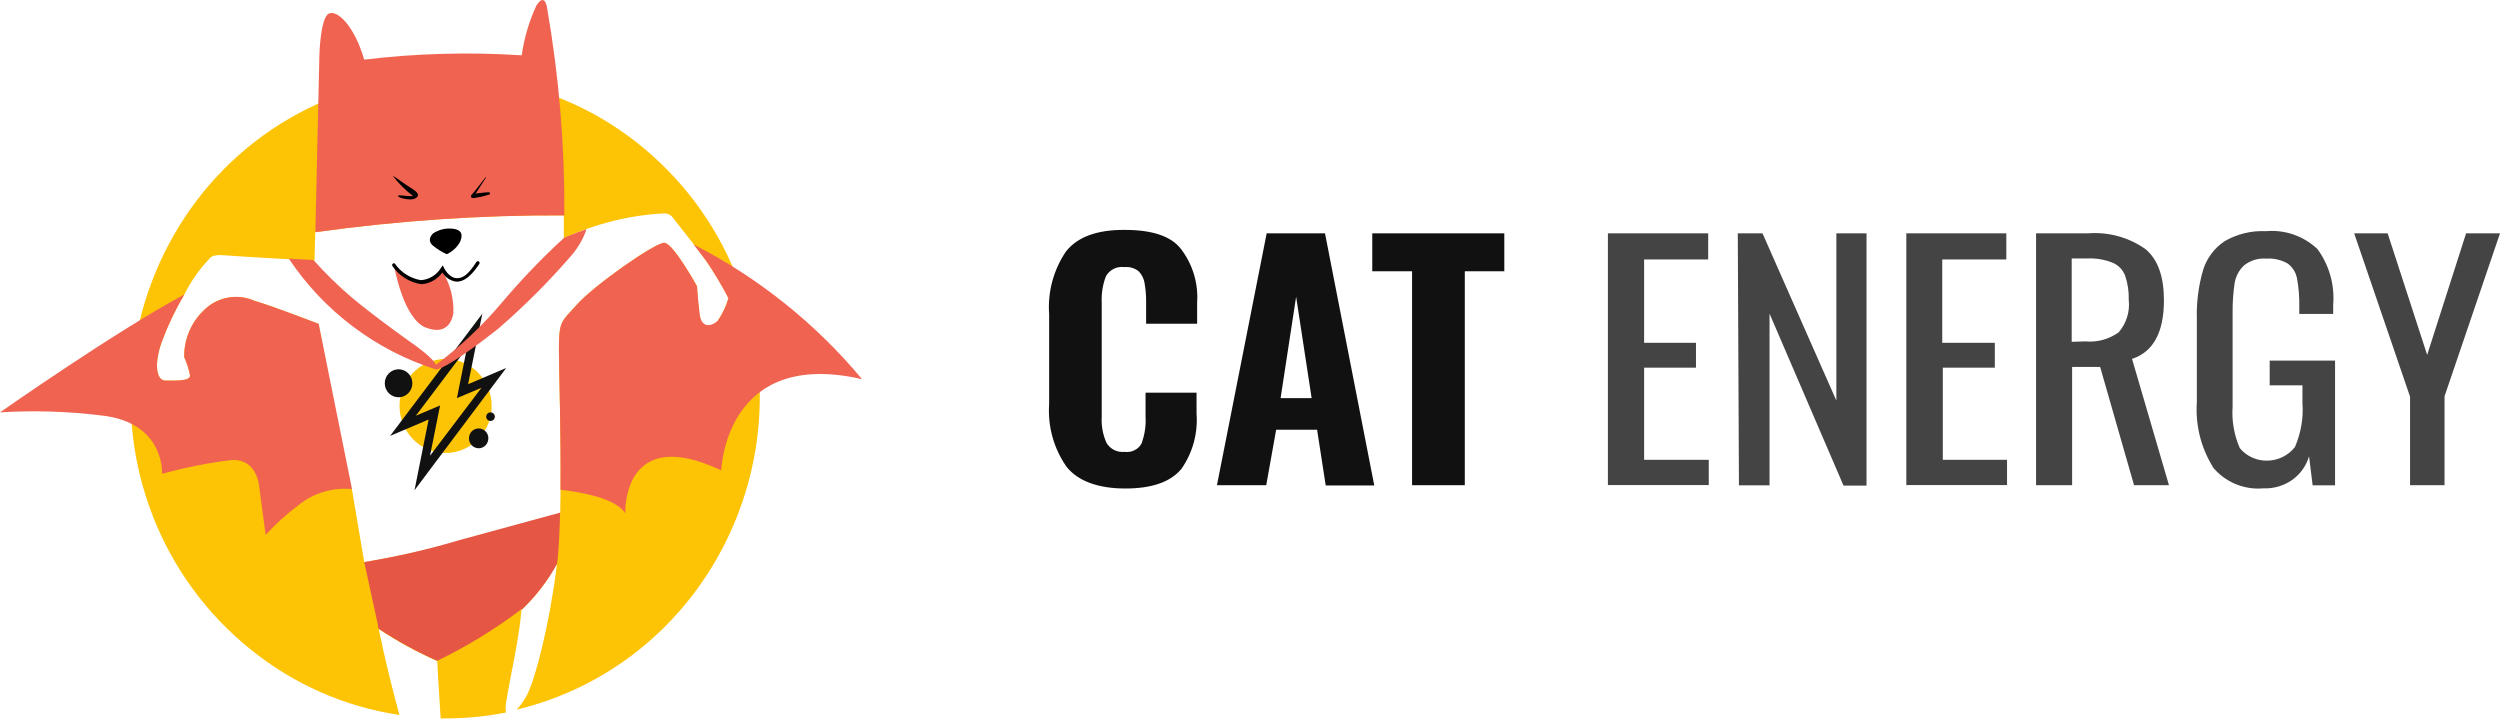
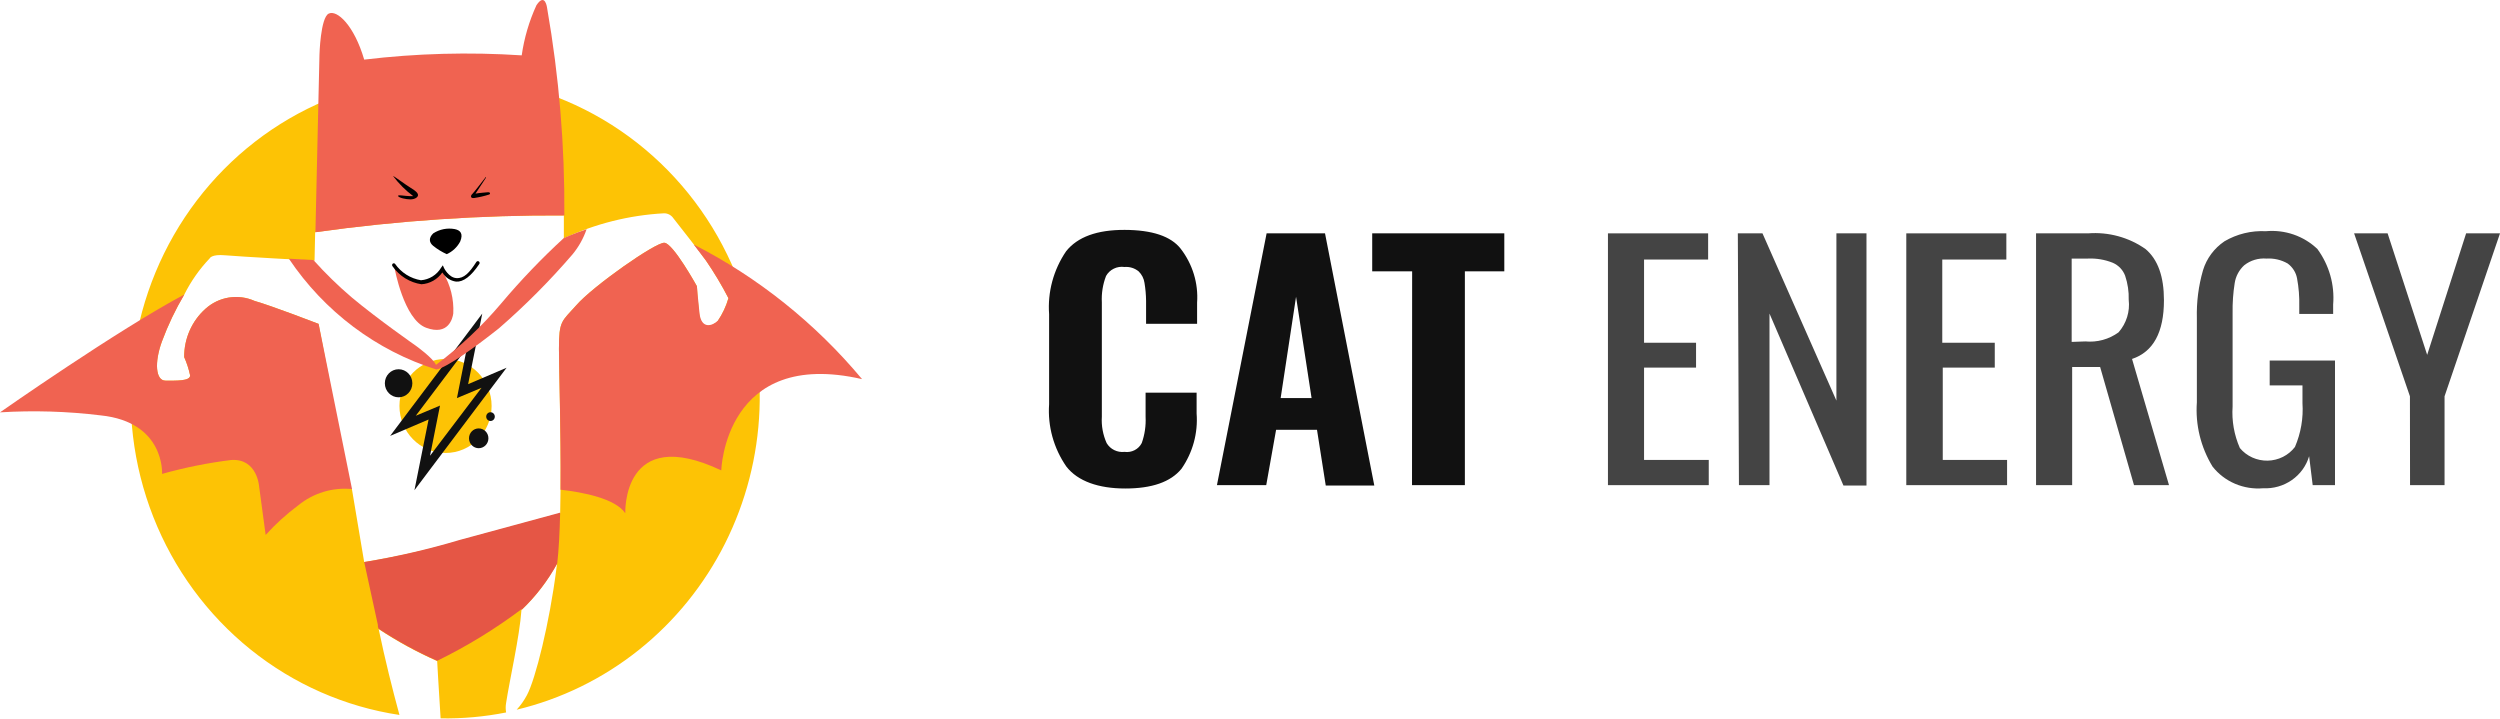
- <svg xmlns="http://www.w3.org/2000/svg" width="174" height="50" fill="none">
-   <path fill="#FDC305" d="M51.2 19.05a22.3 22.3 0 0 0-6.88-9.13A21.5 21.5 0 0 0 22.7 6.97a21.95 21.95 0 0 0-9 6.97 22.76 22.76 0 0 0-3.04 22.04 22.31 22.31 0 0 0 6.78 9.22c3 2.42 6.57 4 10.36 4.56-.5-1.82-1-3.84-1.44-5.98 1.29.86 2.65 1.6 4.07 2.23 0 0 .1 1.88.24 3.99 1.53.02 3.05-.11 4.55-.41a1.9 1.9 0 0 1 0-.67c.25-1.63.94-4.57 1.07-6.46.99-.94 1.83-2.03 2.48-3.24l-.05.39c-.47 3.71-1.45 7.68-2.05 8.78-.2.37-.43.7-.71 1 3.1-.74 6-2.16 8.5-4.15 2.5-2 4.55-4.53 6-7.42a22.73 22.73 0 0 0 .75-18.77Zm-1.25 3.3c-.38.38-1.15.64-1.28-.5a30.8 30.8 0 0 1-.16-1.93s-1.65-2.99-2.27-3.02c-.62-.04-4.99 3.02-6.14 4.36-1 1.12-1.2 1.05-1.2 3.03 0 1.49.19 7.12.09 11.43l-6.97 1.9a53.8 53.8 0 0 1-6.67 1.5l-.86-5.09h-.12l-2.2-11.49s-3.25-1.26-4.45-1.6a3.16 3.16 0 0 0-3.42.55 4.42 4.42 0 0 0-1.48 3.36c.18.4.32.83.4 1.27.05.42-1.02.37-1.7.37-.69 0-.79-1.25-.25-2.73.42-1.13.94-2.22 1.56-3.26.46-.93 1.06-1.78 1.77-2.52 0 0 .12-.3 1.07-.21.95.09 6.22.37 6.22.37l.05-1.98c5.73-.8 11.51-1.2 17.3-1.17v1.6a18.95 18.95 0 0 1 6.97-1.74.76.76 0 0 1 .65.34c.3.37 2.06 2.61 2.27 2.94.57.83 1.1 1.7 1.57 2.61a5.5 5.5 0 0 1-.75 1.6v.02Z" />
-   <path fill="#F06351" d="m48.28 17.02.86 1.12c.57.84 1.1 1.72 1.56 2.62a5.5 5.5 0 0 1-.73 1.55c-.38.38-1.16.63-1.28-.5-.13-1.14-.18-1.89-.18-1.89s-1.65-2.99-2.27-3.02c-.62-.04-4.99 3.02-6.14 4.36-1 1.12-1.2 1.05-1.2 3.03 0 1.3.15 5.8.11 9.8 1.55.17 3.83.6 4.51 1.63 0 0-.25-6.26 6.68-2.98 0 0 .24-8.54 9.8-6.35a37.5 37.5 0 0 0-11.72-9.37ZM39.28 15c.03-4.84-.37-9.67-1.2-14.43 0 0-.13-1.13-.74-.2-.51 1.1-.86 2.27-1.03 3.48a59.42 59.42 0 0 0-10.96.3c-.7-2.4-1.9-3.49-2.47-3.2-.58.29-.65 2.86-.65 2.86l-.28 12.35c5.74-.8 11.53-1.2 17.33-1.17Z" />
-   <path fill="#E55645" d="M38.78 39.22c.11-.93.17-2.17.2-3.54l-6.96 1.9a53.8 53.8 0 0 1-6.67 1.54l.95 4.36c0 .1 0 .2.06.29 1.3.85 2.65 1.6 4.07 2.22 2.07-1 4.04-2.21 5.88-3.6v.05c.98-.94 1.82-2.02 2.47-3.22Z" />
-   <path fill="#000" d="M27.37 12.26c-.05-.08.85.6 1.2.8.35.22.52.37.52.52 0 .15-.22.3-.53.3-.3 0-.78-.1-.85-.23-.07-.12.51 0 .8 0h.25c-.53-.4-1-.86-1.4-1.39ZM33.78 12.36s-.86 1.12-.93 1.17c-.08.05-.15.3.16.25.35-.05.7-.13 1.04-.24.1-.06.06-.18-.1-.16-.16.02-.58.04-.85.1l.72-1.11s.03-.1-.04-.01ZM31.1 17.69c.4-.18.72-.49.93-.87.24-.58 0-.8-.38-.88-.52-.1-1.05.01-1.5.3-.33.32-.29.64 0 .87.3.24.6.43.94.58Z" />
-   <path fill="#F06351" d="M30.79 18.79a1.46 1.46 0 0 1-1.25.86c-.47.04-.94-.1-1.32-.39-.17-.1-.32-.24-.45-.4a.85.85 0 0 0-.31-.21s.64 3.59 2.2 4.16c1.55.58 1.84-.66 1.89-1 .05-.99-.2-1.97-.7-2.82 0-.26-.02-.09-.06-.2Z" />
-   <path fill="#000" d="M29.33 19.78a2.96 2.96 0 0 1-2-1.24.13.13 0 0 1 0-.18.12.12 0 0 1 .13-.03l.03.03a2.78 2.78 0 0 0 1.8 1.14 1.78 1.78 0 0 0 1.41-.87l.12-.16.09.19s.32.66.85.7c.53.03.9-.37 1.4-1.13a.12.12 0 0 1 .17-.03c.02.01.04.04.05.08 0 .03 0 .06-.02.09-.57.86-1.1 1.27-1.62 1.23a1.3 1.3 0 0 1-.95-.64 1.95 1.95 0 0 1-1.46.82Z" />
-   <path fill="#FDC305" d="M31 31.53c1.78 0 3.22-1.47 3.22-3.27 0-1.81-1.44-3.28-3.21-3.28a3.24 3.24 0 0 0-3.2 3.28c0 1.8 1.43 3.27 3.2 3.27Z" />
-   <path fill="#111" d="m35.26 25.6-2.68 1.14.99-4.91-6.42 8.51 2.68-1.14-.98 4.92 6.4-8.53Zm-6.32 3.34 3.56-4.72-.7 3.49 1.71-.72-3.58 4.73.7-3.5-1.7.72ZM27.74 27.65c.53 0 .96-.43.96-.97a.97.97 0 0 0-.96-.98.97.97 0 0 0-.96.98c0 .54.43.97.96.97ZM33.32 31.2c.37 0 .67-.31.67-.7 0-.37-.3-.68-.67-.68-.38 0-.68.3-.68.69 0 .38.3.69.68.69ZM34.14 29.3a.3.3 0 0 0 .3-.3.3.3 0 0 0-.3-.3.3.3 0 0 0-.3.3c0 .17.13.3.3.3Z" />
-   <path fill="#F06351" d="M39.24 16.57c-1.55 1.42-3 2.94-4.36 4.55a27.48 27.48 0 0 1-4.54 4.27c-.19-.46-1.4-1.32-1.4-1.32s-2.68-1.88-4.44-3.35c-.95-.81-1.85-1.69-2.68-2.62L20.1 18a19.39 19.39 0 0 0 10.26 7.72c.73-.13 2.8-1.64 4.35-2.87a49.8 49.8 0 0 0 5.13-5.15c.43-.52.76-1.1.98-1.75-.98.34-1.6.62-1.6.62ZM22.18 22.54s-3.26-1.26-4.46-1.6a3.16 3.16 0 0 0-3.42.55 4.42 4.42 0 0 0-1.48 3.36c.18.4.32.83.41 1.27.04.42-1.03.37-1.71.37-.68 0-.79-1.25-.25-2.73.42-1.13.94-2.22 1.56-3.26C8.17 22.98 0 28.7 0 28.7a38.4 38.4 0 0 1 7 .21c4.5.46 4.28 4.07 4.28 4.07 1.58-.44 3.19-.76 4.81-.96 1.82-.13 1.95 1.85 1.95 1.85l.45 3.36c.69-.76 1.45-1.45 2.27-2.06a5.11 5.11 0 0 1 3.74-1.13l-2.32-11.5Z" />
-   <path fill="#111" d="M74.22 32.47a6.8 6.8 0 0 1-1.2-4.34v-6.26a6.9 6.9 0 0 1 1.18-4.38c.8-1 2.15-1.5 4.08-1.49 1.92 0 3.22.44 3.9 1.31a5.51 5.51 0 0 1 1.14 3.75v1.47h-3.55v-1.6c0-.41-.04-.83-.11-1.24-.05-.3-.19-.58-.4-.8a1.35 1.35 0 0 0-1-.3 1.28 1.28 0 0 0-1.28.62 4.46 4.46 0 0 0-.3 1.84V29a3.9 3.9 0 0 0 .34 1.84 1.3 1.3 0 0 0 1.24.61c.25.03.5 0 .71-.12.22-.1.39-.28.5-.5.2-.59.3-1.2.26-1.83v-1.67h3.55v1.45a5.94 5.94 0 0 1-1.05 3.85c-.76.92-2.06 1.37-3.91 1.37s-3.3-.5-4.1-1.53ZM88.16 16.24h4.06l3.43 17.55h-3.38l-.6-3.88h-2.85l-.69 3.86H84.7l3.46-17.53Zm3.13 11.47-1.08-7.06-1.08 7.06h2.16ZM98.28 18.88h-2.77v-2.64h9.19v2.64h-2.75v14.89h-3.67V18.88Z" />
-   <path fill="#444" d="M111.91 16.24h6.98v1.82h-4.46v5.8h3.61v1.73h-3.61V32h4.5v1.76h-7.02V16.24ZM120.95 16.24h1.72l5.14 11.64V16.24h2.1V33.8h-1.6l-5.15-11.97v11.95h-2.13l-.08-17.53ZM132.68 16.24h6.96v1.82h-4.46v5.8h3.66v1.73h-3.62V32h4.47v1.76h-7.01V16.24ZM141.7 16.24h3.63a6.12 6.12 0 0 1 4 1.1c.86.72 1.28 1.91 1.28 3.56 0 2.23-.74 3.59-2.22 4.08l2.57 8.79h-2.43l-2.36-8.23h-1.95v8.23h-2.51V16.24Zm3.44 7.52c.83.08 1.65-.15 2.32-.63a2.96 2.96 0 0 0 .7-2.27 4.77 4.77 0 0 0-.25-1.67 1.58 1.58 0 0 0-.86-.9 4.18 4.18 0 0 0-1.76-.3h-1.1v5.8l.95-.03ZM154 32.47a7.57 7.57 0 0 1-1.1-4.47v-5.85c-.03-1.13.12-2.26.43-3.34.25-.82.77-1.53 1.5-2.02.86-.5 1.86-.75 2.87-.7a4.62 4.62 0 0 1 3.59 1.24 5.74 5.74 0 0 1 1.1 3.87v.65h-2.36v-.54c.01-.65-.04-1.3-.16-1.94a1.66 1.66 0 0 0-.65-1.03 2.63 2.63 0 0 0-1.47-.34 2.2 2.2 0 0 0-1.56.47c-.35.32-.58.76-.66 1.23-.1.69-.15 1.39-.14 2.08v6.51c-.07 1 .1 1.98.5 2.9a2.42 2.42 0 0 0 1.94.87 2.48 2.48 0 0 0 1.9-.95c.41-.97.6-2 .52-3.05v-1.24h-2.28V25.1h4.55v8.68h-1.56l-.25-2.02c-.2.67-.62 1.26-1.2 1.66-.58.4-1.28.6-2 .57a4.09 4.09 0 0 1-3.52-1.5ZM167.73 27.58l-3.88-11.34h2.33l2.75 8.46 2.71-8.46H174l-3.86 11.34v6.19h-2.4v-6.19Z" />
+ <svg xmlns="http://www.w3.org/2000/svg" width="174" height="50" viewBox="0 0 174 50" fill="none">
+   <path d="M51.208 19.051C49.734 15.447 47.36 12.301 44.322 9.925C41.285 7.549 37.69 6.027 33.896 5.51C30.102 4.993 26.241 5.499 22.699 6.979C19.157 8.458 16.056 10.859 13.707 13.941C11.357 17.024 9.841 20.681 9.308 24.548C8.776 28.415 9.246 32.357 10.672 35.981C12.098 39.604 14.43 42.784 17.435 45.202C20.441 47.619 24.015 49.191 27.802 49.761C27.306 47.938 26.801 45.922 26.356 43.785C27.65 44.641 29.012 45.385 30.427 46.01C30.427 46.01 30.53 47.894 30.667 49.997C32.196 50.024 33.724 49.886 35.225 49.587C35.186 49.367 35.186 49.143 35.225 48.924C35.473 47.292 36.157 44.352 36.294 42.459C37.28 41.518 38.117 40.426 38.774 39.222L38.722 39.606C38.252 43.322 37.269 47.292 36.67 48.391C36.476 48.755 36.238 49.092 35.96 49.395C39.056 48.654 41.956 47.235 44.461 45.237C46.966 43.238 49.014 40.708 50.465 37.821C51.915 34.935 52.733 31.761 52.861 28.52C52.99 25.278 52.426 22.047 51.208 19.051ZM49.951 22.358C49.575 22.733 48.797 22.986 48.668 21.851C48.54 20.717 48.506 19.923 48.506 19.923C48.506 19.923 46.855 16.931 46.24 16.896C45.624 16.861 41.254 19.923 40.099 21.258C39.099 22.384 38.902 22.305 38.902 24.286C38.902 25.777 39.09 31.413 38.988 35.723L32.018 37.617C29.827 38.258 27.599 38.759 25.347 39.117L24.492 34.031H24.372L22.175 22.541C22.175 22.541 18.916 21.284 17.719 20.944C17.157 20.693 16.536 20.612 15.93 20.709C15.324 20.806 14.758 21.079 14.298 21.494C13.83 21.912 13.455 22.429 13.2 23.009C12.944 23.588 12.814 24.217 12.819 24.853C13 25.258 13.137 25.682 13.229 26.118C13.272 26.537 12.203 26.493 11.519 26.493C10.835 26.493 10.732 25.236 11.271 23.762C11.691 22.628 12.212 21.536 12.827 20.499C13.29 19.573 13.887 18.723 14.598 17.978C14.598 17.978 14.717 17.681 15.667 17.768C16.616 17.856 21.892 18.143 21.892 18.143L21.935 16.163C27.67 15.355 33.455 14.964 39.244 14.994C39.244 15.526 39.244 16.058 39.244 16.591C41.437 15.57 43.798 14.978 46.205 14.846C46.334 14.842 46.462 14.872 46.577 14.931C46.692 14.991 46.79 15.078 46.864 15.186C47.155 15.561 48.925 17.803 49.13 18.126C49.705 18.964 50.228 19.838 50.695 20.743C50.535 21.317 50.283 21.859 49.951 22.349V22.358Z" fill="#FDC305" />
+   <path d="M48.284 17.018C48.686 17.541 49.036 18.004 49.139 18.143C49.714 18.982 50.237 19.856 50.704 20.761C50.541 21.315 50.293 21.839 49.969 22.314C49.592 22.689 48.814 22.942 48.686 21.808C48.558 20.674 48.506 19.923 48.506 19.923C48.506 19.923 46.856 16.931 46.24 16.896C45.624 16.861 41.254 19.923 40.1 21.258C39.099 22.384 38.903 22.305 38.903 24.286C38.903 25.594 39.048 30.087 39.014 34.083C40.562 34.258 42.836 34.694 43.52 35.723C43.52 35.723 43.273 29.459 50.2 32.74C50.2 32.74 50.439 24.198 60 26.388C56.75 22.495 52.766 19.309 48.284 17.018Z" fill="#F06351" />
+   <path d="M39.279 14.994C39.314 10.159 38.913 5.332 38.081 0.572C38.081 0.572 37.953 -0.562 37.337 0.363C36.829 1.469 36.484 2.644 36.311 3.853C32.656 3.613 28.986 3.713 25.348 4.149C24.646 1.75 23.449 0.66 22.876 0.948C22.303 1.235 22.235 3.809 22.235 3.809L21.953 16.163C27.694 15.354 33.484 14.964 39.279 14.994Z" fill="#F06351" />
+   <path d="M38.782 39.222C38.893 38.288 38.953 37.05 38.987 35.68L32.018 37.573C29.828 38.229 27.601 38.745 25.348 39.117L26.297 43.48C26.297 43.575 26.297 43.671 26.357 43.767C27.651 44.623 29.012 45.368 30.427 45.992C32.496 44.983 34.466 43.777 36.311 42.389V42.441C37.292 41.505 38.126 40.419 38.782 39.222Z" fill="#E55645" />
+   <path d="M27.366 12.263C27.323 12.176 28.221 12.857 28.572 13.066C28.922 13.275 29.093 13.432 29.093 13.581C29.093 13.729 28.871 13.877 28.563 13.877C28.255 13.877 27.776 13.773 27.708 13.65C27.64 13.528 28.221 13.65 28.512 13.65H28.76C28.233 13.257 27.764 12.79 27.366 12.263Z" fill="black" />
+   <path d="M33.78 12.359C33.78 12.359 32.925 13.476 32.848 13.528C32.771 13.581 32.702 13.825 33.01 13.781C33.364 13.727 33.712 13.646 34.053 13.537C34.148 13.485 34.113 13.363 33.951 13.38C33.788 13.397 33.369 13.424 33.096 13.476L33.823 12.368C33.823 12.368 33.848 12.263 33.78 12.359Z" fill="black" />
+   <path d="M31.095 17.69C31.491 17.512 31.819 17.205 32.027 16.817C32.266 16.242 32.027 16.023 31.65 15.945C31.133 15.849 30.599 15.954 30.154 16.242C29.82 16.564 29.863 16.878 30.154 17.114C30.443 17.345 30.759 17.539 31.095 17.69Z" fill="black" />
+   <path d="M30.787 18.789C30.688 18.987 30.555 19.165 30.393 19.313C30.15 19.512 29.85 19.629 29.538 19.644C29.067 19.691 28.596 19.554 28.221 19.26C28.049 19.157 27.895 19.024 27.768 18.868C27.682 18.773 27.577 18.698 27.46 18.649C27.46 18.649 28.101 22.235 29.658 22.811C31.214 23.387 31.505 22.148 31.548 21.817C31.6 20.824 31.355 19.838 30.846 18.99C30.846 18.728 30.829 18.903 30.787 18.789Z" fill="#F06351" />
+   <path d="M29.333 19.784C28.933 19.725 28.548 19.584 28.203 19.37C27.858 19.155 27.558 18.872 27.323 18.536C27.302 18.512 27.291 18.481 27.291 18.449C27.291 18.417 27.302 18.386 27.323 18.362C27.334 18.35 27.348 18.341 27.362 18.334C27.377 18.328 27.393 18.325 27.409 18.325C27.425 18.325 27.441 18.328 27.455 18.334C27.47 18.341 27.483 18.35 27.494 18.362C27.706 18.665 27.974 18.922 28.284 19.118C28.594 19.314 28.939 19.445 29.299 19.505C29.583 19.483 29.859 19.392 30.103 19.241C30.347 19.089 30.552 18.88 30.701 18.632L30.821 18.466L30.906 18.658C30.906 18.658 31.231 19.321 31.762 19.356C32.292 19.391 32.668 18.99 33.155 18.231C33.173 18.203 33.202 18.184 33.234 18.177C33.266 18.171 33.299 18.177 33.326 18.196C33.354 18.214 33.373 18.243 33.379 18.276C33.385 18.309 33.379 18.343 33.361 18.37C32.791 19.225 32.252 19.635 31.744 19.601C31.548 19.574 31.36 19.503 31.195 19.393C31.029 19.283 30.89 19.136 30.787 18.964C30.619 19.202 30.402 19.399 30.151 19.541C29.899 19.683 29.62 19.766 29.333 19.784Z" fill="black" />
+   <path d="M31.009 31.527C32.78 31.527 34.216 30.062 34.216 28.255C34.216 26.448 32.78 24.983 31.009 24.983C29.238 24.983 27.802 26.448 27.802 28.255C27.802 30.062 29.238 31.527 31.009 31.527Z" fill="#FDC305" />
+   <path d="M35.259 25.594L32.582 26.737L33.566 21.825L27.152 30.34L29.829 29.198L28.845 34.118L35.259 25.594ZM28.939 28.936L32.497 24.216L31.804 27.706L33.514 26.99L29.931 31.719L30.624 28.229L28.939 28.936Z" fill="#111111" />
+   <path d="M27.742 27.653C28.271 27.653 28.7 27.216 28.7 26.676C28.7 26.136 28.271 25.699 27.742 25.699C27.213 25.699 26.785 26.136 26.785 26.676C26.785 27.216 27.213 27.653 27.742 27.653Z" fill="#111111" />
+   <path d="M33.318 31.195C33.691 31.195 33.994 30.887 33.994 30.506C33.994 30.125 33.691 29.817 33.318 29.817C32.945 29.817 32.642 30.125 32.642 30.506C32.642 30.887 32.945 31.195 33.318 31.195Z" fill="#111111" />
+   <path d="M34.139 29.302C34.304 29.302 34.438 29.165 34.438 28.997C34.438 28.828 34.304 28.691 34.139 28.691C33.974 28.691 33.84 28.828 33.84 28.997C33.84 29.165 33.974 29.302 34.139 29.302Z" fill="#111111" />
+   <path d="M39.236 16.573C37.692 17.993 36.238 19.511 34.883 21.119C33.533 22.715 32.01 24.149 30.342 25.394C30.154 24.931 28.948 24.067 28.948 24.067C28.948 24.067 26.263 22.192 24.501 20.717C23.549 19.908 22.652 19.034 21.816 18.1L20.105 18.004C22.574 21.683 26.192 24.401 30.368 25.716C31.103 25.594 33.173 24.085 34.721 22.855C36.552 21.266 38.267 19.543 39.852 17.699C40.278 17.182 40.608 16.591 40.827 15.954C39.852 16.285 39.236 16.573 39.236 16.573Z" fill="#F06351" />
+   <path d="M22.175 22.541C22.175 22.541 18.917 21.284 17.72 20.944C17.157 20.693 16.537 20.612 15.93 20.709C15.324 20.806 14.758 21.079 14.299 21.494C13.83 21.912 13.455 22.429 13.2 23.009C12.945 23.588 12.815 24.217 12.819 24.853C13 25.258 13.138 25.682 13.23 26.118C13.273 26.537 12.204 26.493 11.519 26.493C10.835 26.493 10.733 25.236 11.271 23.762C11.692 22.628 12.213 21.536 12.828 20.499C8.167 22.977 0 28.7 0 28.7C2.336 28.556 4.68 28.627 7.004 28.91C11.494 29.372 11.28 32.984 11.28 32.984C12.859 32.54 14.468 32.216 16.095 32.016C17.908 31.893 18.036 33.865 18.036 33.865L18.489 37.233C19.177 36.473 19.936 35.783 20.755 35.174C21.811 34.312 23.155 33.905 24.501 34.04L22.175 22.541Z" fill="#F06351" />
+   <path d="M74.218 32.471C73.335 31.195 72.912 29.669 73.018 28.134V21.866C72.906 20.32 73.322 18.78 74.201 17.488C74.996 16.49 76.354 15.995 78.275 16C80.196 16.006 81.497 16.443 82.177 17.312C83.007 18.389 83.412 19.721 83.318 21.064V22.535H79.767V20.939C79.763 20.519 79.725 20.1 79.656 19.685C79.613 19.385 79.472 19.107 79.253 18.891C79.118 18.779 78.961 18.693 78.792 18.64C78.622 18.587 78.444 18.567 78.266 18.582C78.012 18.545 77.752 18.585 77.522 18.698C77.291 18.81 77.102 18.988 76.98 19.209C76.754 19.796 76.655 20.422 76.688 21.047V29.003C76.649 29.633 76.764 30.263 77.023 30.841C77.147 31.05 77.33 31.219 77.551 31.327C77.772 31.436 78.021 31.479 78.266 31.451C78.508 31.485 78.754 31.443 78.97 31.332C79.185 31.221 79.359 31.046 79.467 30.833C79.675 30.245 79.765 29.624 79.733 29.003V27.331H83.284V28.777C83.388 30.14 83.016 31.498 82.229 32.63C81.474 33.549 80.17 34 78.318 34C76.465 34 75.016 33.499 74.218 32.471Z" fill="#111111" />
+   <path d="M88.156 16.242H92.221L95.651 33.791H92.272L91.663 29.914H88.816L88.13 33.766H84.699L88.156 16.242ZM91.286 27.707L90.205 20.655L89.133 27.707H91.286Z" fill="#111111" />
+   <path d="M98.285 18.883H95.506V16.242H104.7V18.883H101.955V33.766H98.276L98.285 18.883Z" fill="#111111" />
+   <path d="M111.913 16.242H118.886V18.064H114.426V23.855H118.045V25.585H114.426V32.011H118.929V33.766H111.913V16.242Z" fill="#444444" />
+   <path d="M120.953 16.242H122.669L127.814 27.883V16.242H129.907V33.791H128.303L123.157 21.825V33.766H121.03L120.953 16.242Z" fill="#444444" />
+   <path d="M132.678 16.242H139.642V18.064H135.182V23.855H138.836V25.585H135.216V32.011H139.693V33.766H132.678V16.242Z" fill="#444444" />
+   <path d="M141.709 16.242H145.328C146.754 16.131 148.175 16.519 149.333 17.337C150.191 18.064 150.611 19.251 150.611 20.897C150.611 23.125 149.871 24.488 148.39 24.983L150.963 33.766H148.527L146.169 25.543H144.222V33.766H141.709V16.242ZM145.14 23.763C145.966 23.841 146.792 23.615 147.455 23.128C147.725 22.817 147.926 22.456 148.047 22.067C148.168 21.677 148.206 21.268 148.158 20.863C148.176 20.297 148.091 19.731 147.91 19.192C147.836 18.994 147.722 18.811 147.575 18.656C147.427 18.501 147.25 18.377 147.052 18.29C146.495 18.067 145.895 17.967 145.294 17.997H144.188V23.797L145.14 23.763Z" fill="#444444" />
+   <path d="M153.991 32.471C153.171 31.122 152.791 29.563 152.902 28V22.15C152.872 21.022 153.017 19.895 153.33 18.808C153.578 17.991 154.105 17.28 154.823 16.794C155.69 16.285 156.693 16.04 157.704 16.092C158.358 16.031 159.018 16.111 159.637 16.324C160.256 16.538 160.82 16.881 161.289 17.329C162.112 18.452 162.501 19.822 162.387 21.198V21.85H160.029V21.306C160.045 20.657 159.993 20.007 159.874 19.368C159.796 18.958 159.564 18.591 159.222 18.34C158.777 18.084 158.263 17.965 157.747 17.997C157.187 17.951 156.63 18.118 156.195 18.465C155.839 18.794 155.607 19.229 155.535 19.702C155.426 20.39 155.377 21.086 155.389 21.783V28.293C155.321 29.282 155.494 30.273 155.895 31.184C156.128 31.464 156.423 31.689 156.758 31.841C157.094 31.993 157.461 32.068 157.831 32.061C158.2 32.053 158.564 31.964 158.893 31.799C159.222 31.634 159.507 31.398 159.728 31.109C160.142 30.145 160.321 29.101 160.252 28.058V26.822H157.97V25.092H162.516V33.766H160.963L160.715 31.752C160.518 32.421 160.095 33.006 159.514 33.411C158.933 33.816 158.229 34.018 157.516 33.983C156.845 34.041 156.17 33.932 155.554 33.668C154.938 33.404 154.4 32.992 153.991 32.471Z" fill="#444444" />
+   <path d="M167.731 27.582L163.846 16.242H166.178L168.931 24.699L171.642 16.242H174L170.141 27.582V33.766H167.739L167.731 27.582Z" fill="#444444" />
</svg>
